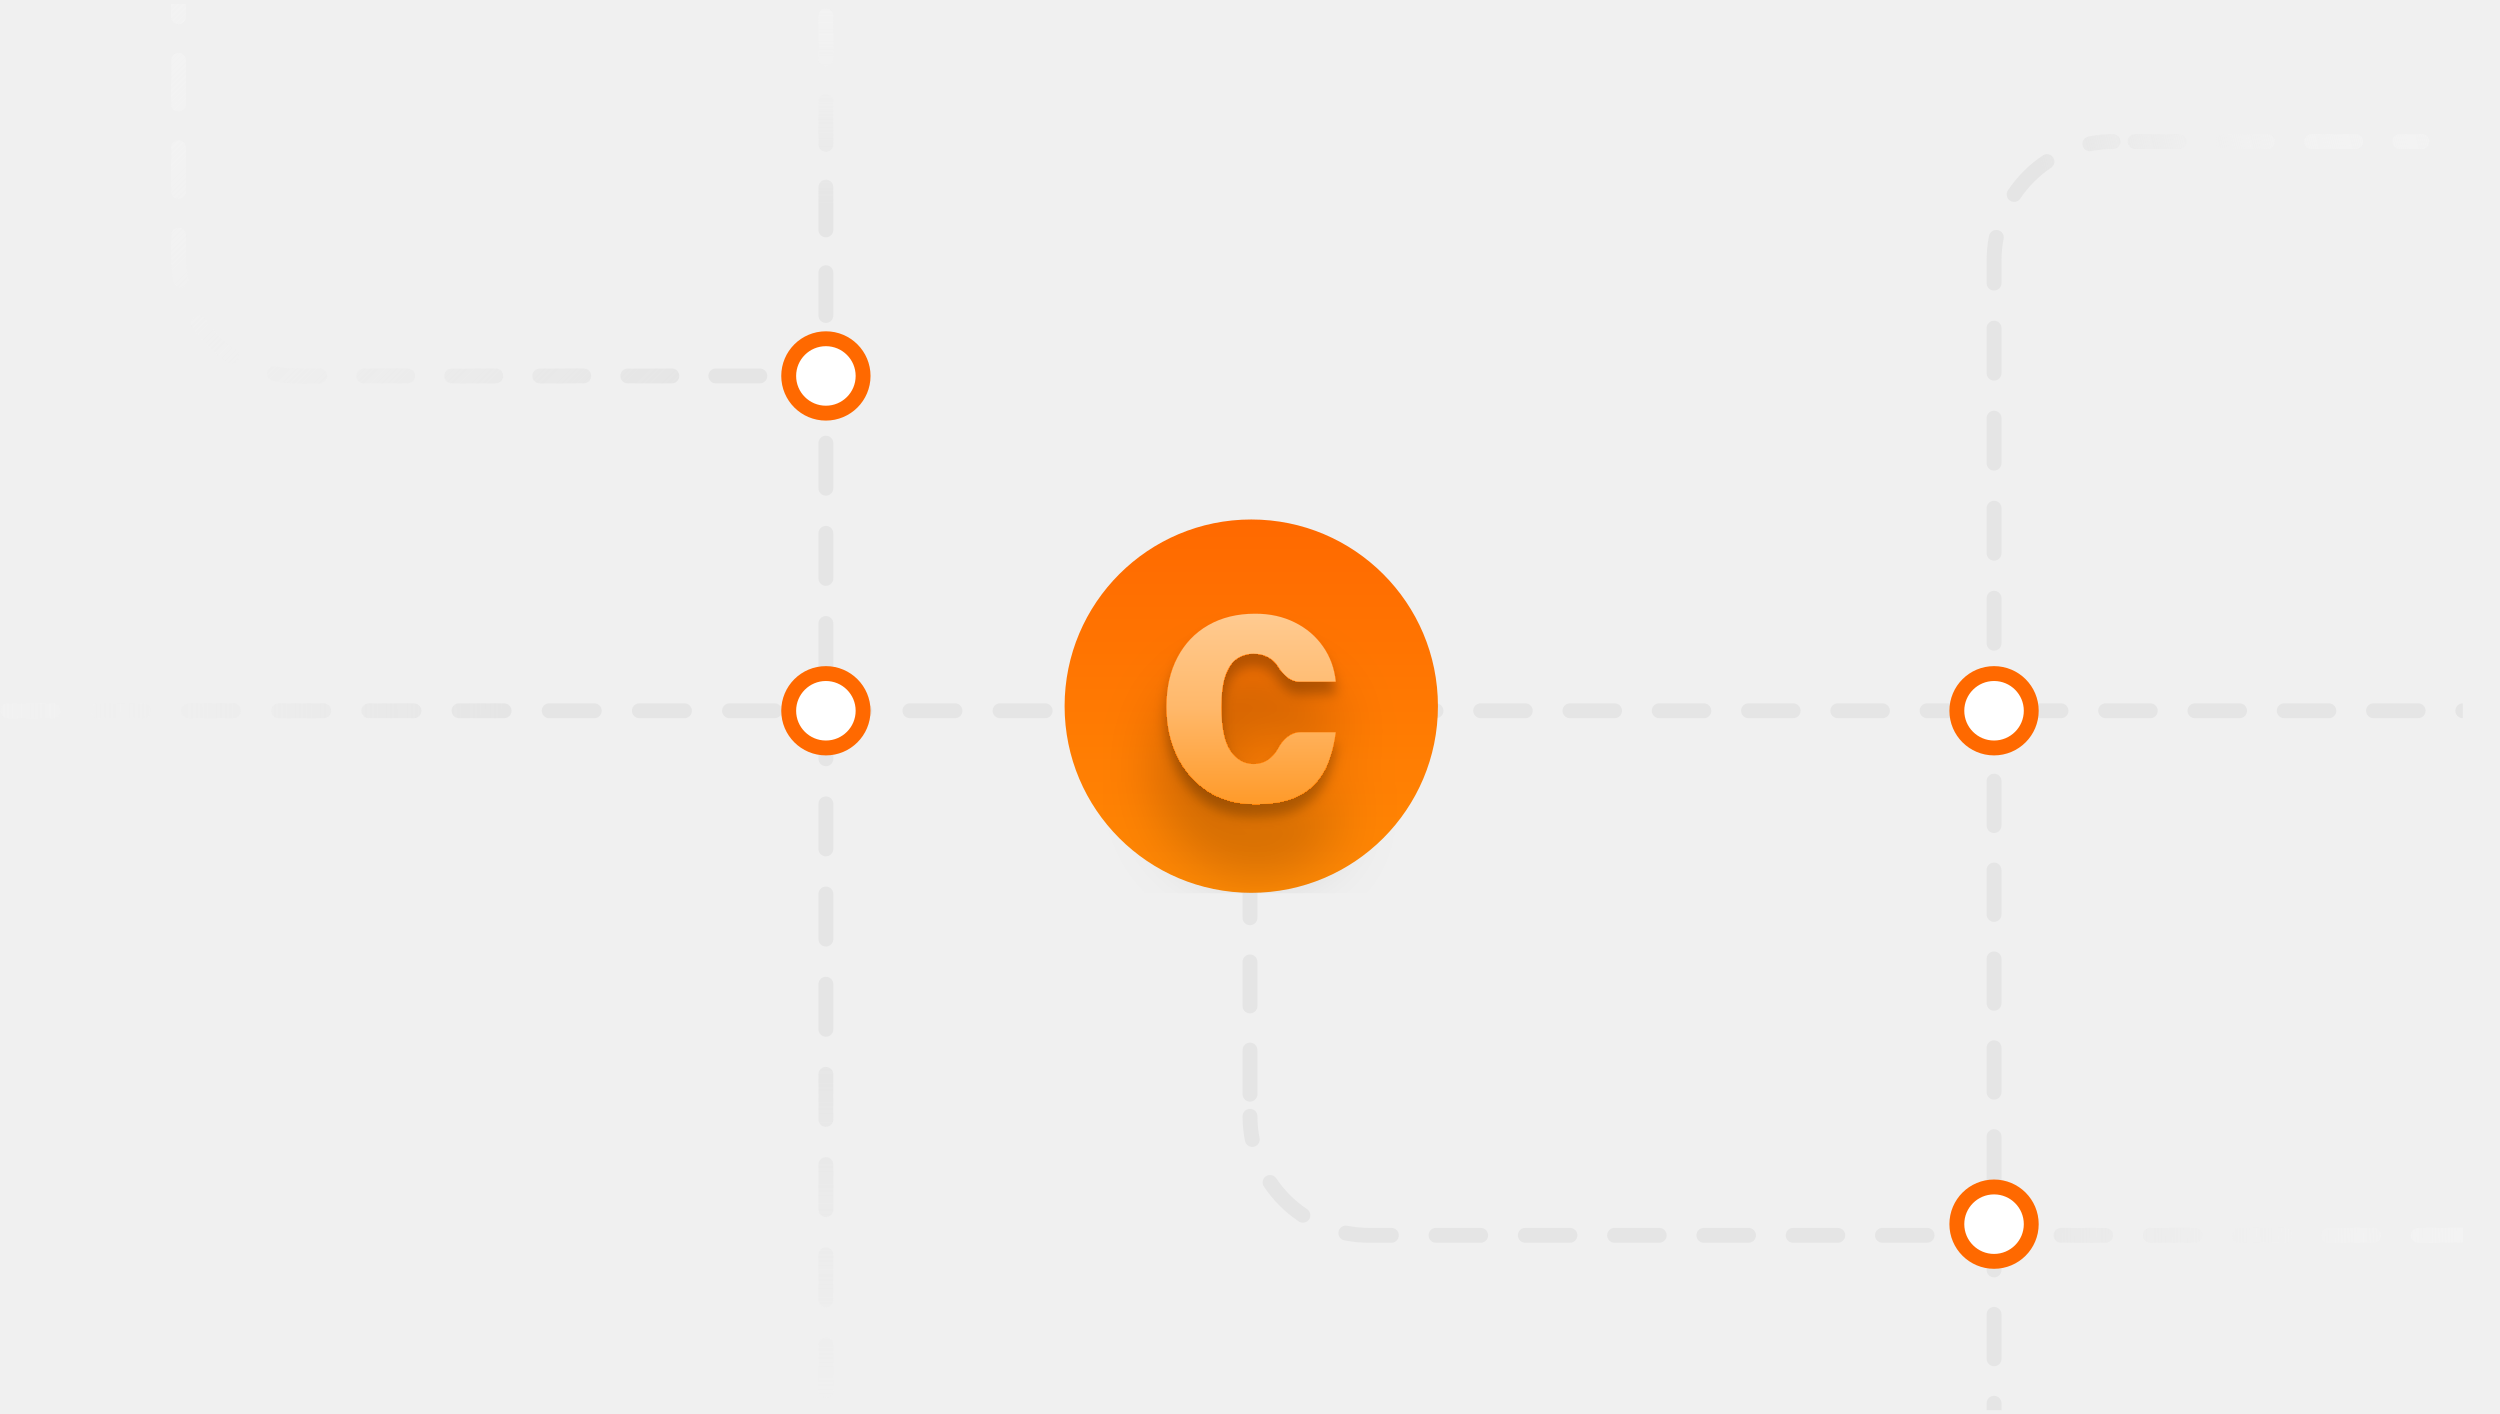
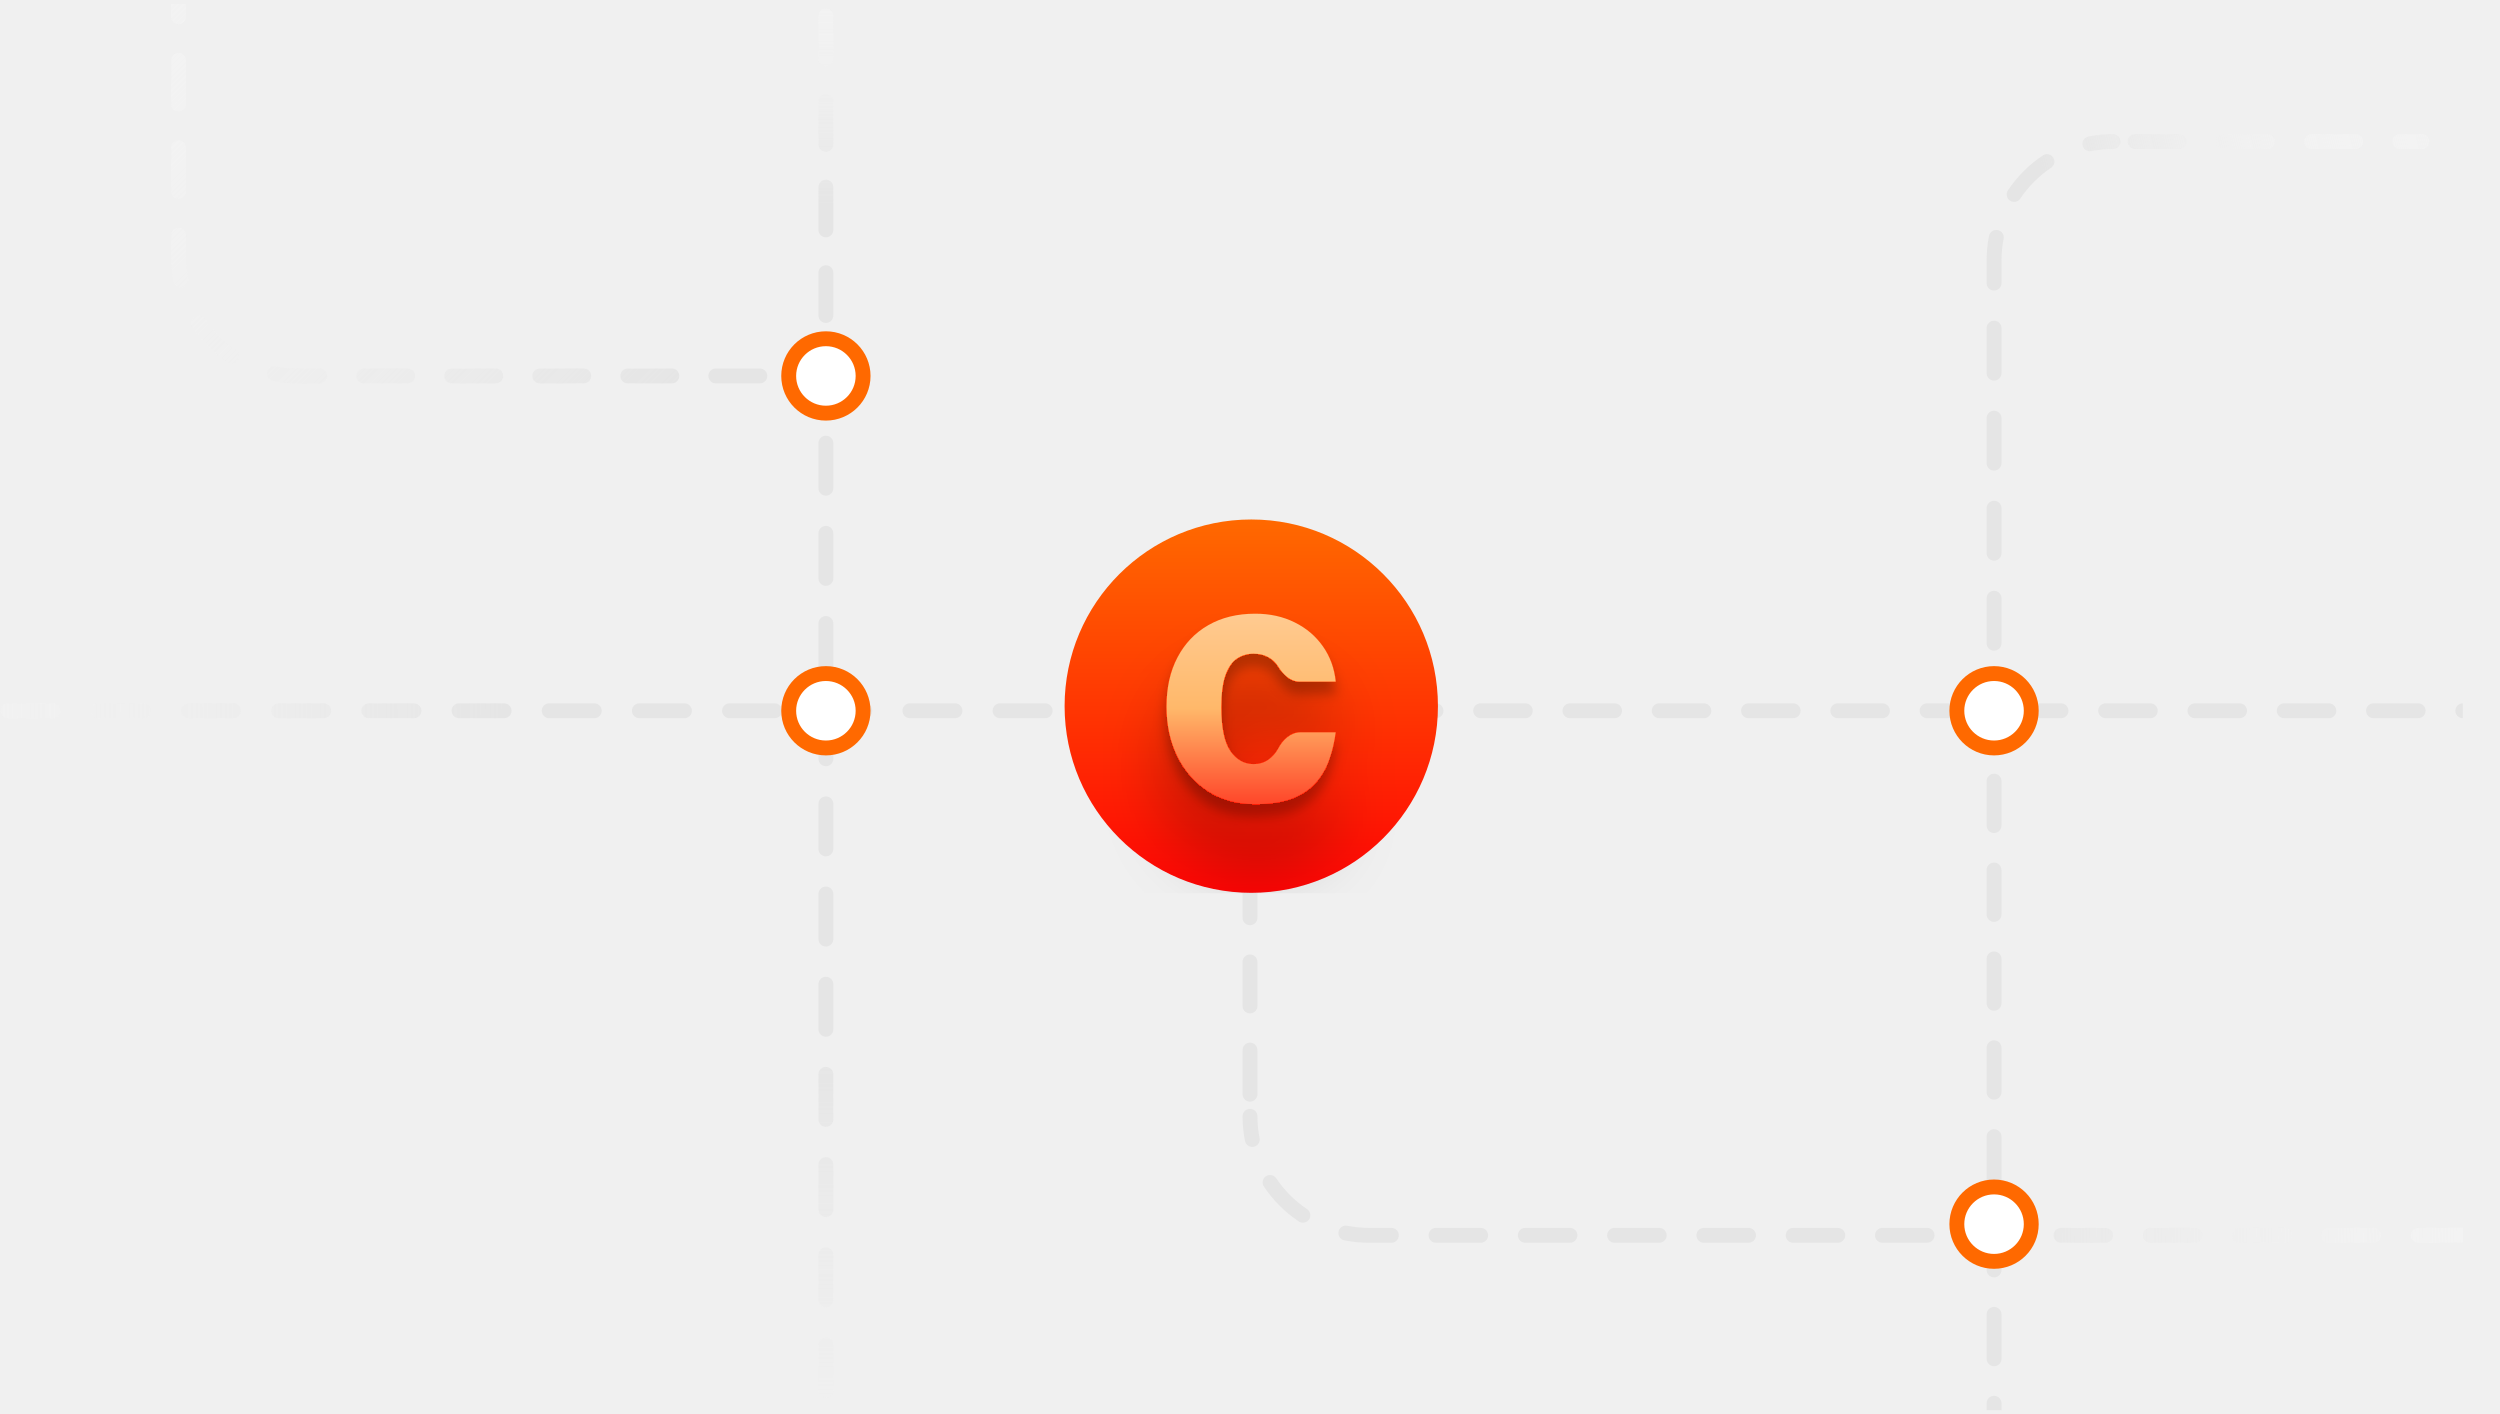
<svg xmlns="http://www.w3.org/2000/svg" width="336" height="190" viewBox="0 0 336 190" fill="none">
  <g clip-path="url(#clip0_3998_20858)">
    <g clip-path="url(#clip1_3998_20858)">
      <path d="M325.5 20.027C326.052 20.027 326.5 19.579 326.5 19.027C326.5 18.475 326.052 18.027 325.5 18.027V20.027ZM273.333 95.527C273.333 92.581 270.946 90.194 268 90.194C265.054 90.194 262.667 92.581 262.667 95.527C262.667 98.472 265.054 100.86 268 100.86C270.946 100.86 273.333 98.472 273.333 95.527ZM284 20.027C284.552 20.027 285 19.579 285 19.027C285 18.475 284.552 18.027 284 18.027V20.027ZM322.536 18.027C321.983 18.027 321.536 18.475 321.536 19.027C321.536 19.579 321.983 20.027 322.536 20.027V18.027ZM316.607 20.027C317.159 20.027 317.607 19.579 317.607 19.027C317.607 18.475 317.159 18.027 316.607 18.027V20.027ZM310.679 18.027C310.126 18.027 309.679 18.475 309.679 19.027C309.679 19.579 310.126 20.027 310.679 20.027V18.027ZM304.75 20.027C305.302 20.027 305.75 19.579 305.75 19.027C305.75 18.475 305.302 18.027 304.75 18.027V20.027ZM298.821 18.027C298.269 18.027 297.821 18.475 297.821 19.027C297.821 19.579 298.269 20.027 298.821 20.027V18.027ZM292.893 20.027C293.445 20.027 293.893 19.579 293.893 19.027C293.893 18.475 293.445 18.027 292.893 18.027V20.027ZM286.964 18.027C286.412 18.027 285.964 18.475 285.964 19.027C285.964 19.579 286.412 20.027 286.964 20.027V18.027ZM280.683 18.35C280.142 18.458 279.789 18.984 279.896 19.526C280.004 20.067 280.53 20.42 281.071 20.312L280.683 18.35ZM275.666 22.553C276.125 22.245 276.248 21.624 275.941 21.166C275.634 20.707 275.013 20.584 274.554 20.891L275.666 22.553ZM269.864 25.581C269.557 26.04 269.68 26.661 270.139 26.968C270.598 27.275 271.219 27.152 271.526 26.693L269.864 25.581ZM269.286 32.098C269.393 31.556 269.04 31.03 268.499 30.923C267.957 30.816 267.431 31.168 267.324 31.71L269.286 32.098ZM267 38.052C267 38.604 267.448 39.052 268 39.052C268.552 39.052 269 38.604 269 38.052H267ZM269 44.102C269 43.55 268.552 43.102 268 43.102C267.448 43.102 267 43.55 267 44.102H269ZM267 50.152C267 50.704 267.448 51.152 268 51.152C268.552 51.152 269 50.704 269 50.152H267ZM269 56.202C269 55.65 268.552 55.202 268 55.202C267.448 55.202 267 55.65 267 56.202H269ZM267 62.252C267 62.804 267.448 63.252 268 63.252C268.552 63.252 269 62.804 269 62.252H267ZM269 68.302C269 67.75 268.552 67.302 268 67.302C267.448 67.302 267 67.75 267 68.302H269ZM267 74.352C267 74.904 267.448 75.352 268 75.352C268.552 75.352 269 74.904 269 74.352H267ZM269 80.402C269 79.85 268.552 79.402 268 79.402C267.448 79.402 267 79.85 267 80.402H269ZM267 86.452C267 87.004 267.448 87.452 268 87.452C268.552 87.452 269 87.004 269 86.452H267ZM269 92.502C269 91.95 268.552 91.502 268 91.502C267.448 91.502 267 91.95 267 92.502H269ZM325.5 18.027H322.536V20.027H325.5V18.027ZM316.607 18.027H310.679V20.027H316.607V18.027ZM304.75 18.027H298.821V20.027H304.75V18.027ZM292.893 18.027H286.964V20.027H292.893V18.027ZM284 18.027C282.866 18.027 281.757 18.138 280.683 18.35L281.071 20.312C282.018 20.125 282.997 20.027 284 20.027V18.027ZM274.554 20.891C272.7 22.132 271.105 23.727 269.864 25.581L271.526 26.693C272.621 25.057 274.03 23.648 275.666 22.553L274.554 20.891ZM267.324 31.71C267.111 32.784 267 33.893 267 35.027H269C269 34.024 269.098 33.045 269.286 32.098L267.324 31.71ZM267 35.027V38.052H269V35.027H267ZM267 44.102V50.152H269V44.102H267ZM267 56.202V62.252H269V56.202H267ZM267 68.302V74.352H269V68.302H267ZM267 80.402V86.452H269V80.402H267ZM267 92.502V95.527H269V92.502H267Z" fill="url(#paint0_linear_3998_20858)" />
      <path d="M169 108.527C169 107.975 168.552 107.527 168 107.527C167.448 107.527 167 107.975 167 108.527H169ZM169 150.027C169 149.475 168.552 149.027 168 149.027C167.448 149.027 167 149.475 167 150.027H169ZM167 111.491C167 112.043 167.448 112.491 168 112.491C168.552 112.491 169 112.043 169 111.491H167ZM169 117.42C169 116.867 168.552 116.42 168 116.42C167.448 116.42 167 116.867 167 117.42H169ZM167 123.348C167 123.901 167.448 124.348 168 124.348C168.552 124.348 169 123.901 169 123.348H167ZM169 129.277C169 128.725 168.552 128.277 168 128.277C167.448 128.277 167 128.725 167 129.277H169ZM167 135.205C167 135.758 167.448 136.205 168 136.205C168.552 136.205 169 135.758 169 135.205H167ZM169 141.134C169 140.582 168.552 140.134 168 140.134C167.448 140.134 167 140.582 167 141.134H169ZM167 147.063C167 147.615 167.448 148.063 168 148.063C168.552 148.063 169 147.615 169 147.063H167ZM167.324 153.344C167.431 153.885 167.957 154.238 168.499 154.13C169.04 154.023 169.393 153.497 169.286 152.955L167.324 153.344ZM171.526 158.36C171.219 157.901 170.598 157.778 170.139 158.086C169.68 158.393 169.557 159.014 169.864 159.473L171.526 158.36ZM174.554 164.163C175.013 164.47 175.634 164.347 175.941 163.888C176.248 163.429 176.125 162.808 175.666 162.501L174.554 164.163ZM181.071 164.741C180.53 164.634 180.004 164.986 179.896 165.528C179.789 166.07 180.142 166.596 180.683 166.703L181.071 164.741ZM187 167.027C187.552 167.027 188 166.579 188 166.027C188 165.475 187.552 165.027 187 165.027V167.027ZM193 165.027C192.448 165.027 192 165.475 192 166.027C192 166.579 192.448 167.027 193 167.027V165.027ZM199 167.027C199.552 167.027 200 166.579 200 166.027C200 165.475 199.552 165.027 199 165.027V167.027ZM205 165.027C204.448 165.027 204 165.475 204 166.027C204 166.579 204.448 167.027 205 167.027V165.027ZM211 167.027C211.552 167.027 212 166.579 212 166.027C212 165.475 211.552 165.027 211 165.027V167.027ZM217 165.027C216.448 165.027 216 165.475 216 166.027C216 166.579 216.448 167.027 217 167.027V165.027ZM223 167.027C223.552 167.027 224 166.579 224 166.027C224 165.475 223.552 165.027 223 165.027V167.027ZM229 165.027C228.448 165.027 228 165.475 228 166.027C228 166.579 228.448 167.027 229 167.027V165.027ZM235 167.027C235.552 167.027 236 166.579 236 166.027C236 165.475 235.552 165.027 235 165.027V167.027ZM241 165.027C240.448 165.027 240 165.475 240 166.027C240 166.579 240.448 167.027 241 167.027V165.027ZM247 167.027C247.552 167.027 248 166.579 248 166.027C248 165.475 247.552 165.027 247 165.027V167.027ZM253 165.027C252.448 165.027 252 165.475 252 166.027C252 166.579 252.448 167.027 253 167.027V165.027ZM259 167.027C259.552 167.027 260 166.579 260 166.027C260 165.475 259.552 165.027 259 165.027V167.027ZM265 165.027C264.448 165.027 264 165.475 264 166.027C264 166.579 264.448 167.027 265 167.027V165.027ZM271 167.027C271.552 167.027 272 166.579 272 166.027C272 165.475 271.552 165.027 271 165.027V167.027ZM277 165.027C276.448 165.027 276 165.475 276 166.027C276 166.579 276.448 167.027 277 167.027V165.027ZM283 167.027C283.552 167.027 284 166.579 284 166.027C284 165.475 283.552 165.027 283 165.027V167.027ZM289 165.027C288.448 165.027 288 165.475 288 166.027C288 166.579 288.448 167.027 289 167.027V165.027ZM295 167.027C295.552 167.027 296 166.579 296 166.027C296 165.475 295.552 165.027 295 165.027V167.027ZM301 165.027C300.448 165.027 300 165.475 300 166.027C300 166.579 300.448 167.027 301 167.027V165.027ZM307 167.027C307.552 167.027 308 166.579 308 166.027C308 165.475 307.552 165.027 307 165.027V167.027ZM313 165.027C312.448 165.027 312 165.475 312 166.027C312 166.579 312.448 167.027 313 167.027V165.027ZM319 167.027C319.552 167.027 320 166.579 320 166.027C320 165.475 319.552 165.027 319 165.027V167.027ZM325 165.027C324.448 165.027 324 165.475 324 166.027C324 166.579 324.448 167.027 325 167.027V165.027ZM331 167.027C331.552 167.027 332 166.579 332 166.027C332 165.475 331.552 165.027 331 165.027V167.027ZM337 165.027C336.448 165.027 336 165.475 336 166.027C336 166.579 336.448 167.027 337 167.027V165.027ZM343 167.027C343.552 167.027 344 166.579 344 166.027C344 165.475 343.552 165.027 343 165.027V167.027ZM349 165.027C348.448 165.027 348 165.475 348 166.027C348 166.579 348.448 167.027 349 167.027V165.027ZM355 167.027C355.552 167.027 356 166.579 356 166.027C356 165.475 355.552 165.027 355 165.027V167.027ZM167 108.527V111.491H169V108.527H167ZM167 117.42V123.348H169V117.42H167ZM167 129.277V135.205H169V129.277H167ZM167 141.134V147.063H169V141.134H167ZM167 150.027C167 151.161 167.111 152.27 167.324 153.344L169.286 152.955C169.098 152.009 169 151.03 169 150.027H167ZM169.864 159.473C171.105 161.326 172.7 162.922 174.554 164.163L175.666 162.501C174.03 161.406 172.621 159.997 171.526 158.36L169.864 159.473ZM180.683 166.703C181.757 166.916 182.866 167.027 184 167.027V165.027C182.997 165.027 182.018 164.929 181.071 164.741L180.683 166.703ZM184 167.027H187V165.027H184V167.027ZM193 167.027H199V165.027H193V167.027ZM205 167.027H211V165.027H205V167.027ZM217 167.027H223V165.027H217V167.027ZM229 167.027H235V165.027H229V167.027ZM241 167.027H247V165.027H241V167.027ZM253 167.027H259V165.027H253V167.027ZM265 167.027H271V165.027H265V167.027ZM277 167.027H283V165.027H277V167.027ZM289 167.027H295V165.027H289V167.027ZM301 167.027H307V165.027H301V167.027ZM313 167.027H319V165.027H313V167.027ZM325 167.027H331V165.027H325V167.027ZM337 167.027H343V165.027H337V167.027ZM349 167.027H355V165.027H349V167.027Z" fill="url(#paint1_linear_3998_20858)" />
      <path d="M178 100.86C180.946 100.86 183.333 98.472 183.333 95.527C183.333 92.581 180.946 90.194 178 90.194C175.054 90.194 172.667 92.581 172.667 95.527C172.667 98.472 175.054 100.86 178 100.86ZM181 96.527C181.552 96.527 182 96.079 182 95.527C182 94.975 181.552 94.527 181 94.527V96.527ZM187 94.527C186.448 94.527 186 94.975 186 95.527C186 96.079 186.448 96.527 187 96.527V94.527ZM193 96.527C193.552 96.527 194 96.079 194 95.527C194 94.975 193.552 94.527 193 94.527V96.527ZM199 94.527C198.448 94.527 198 94.975 198 95.527C198 96.079 198.448 96.527 199 96.527V94.527ZM205 96.527C205.552 96.527 206 96.079 206 95.527C206 94.975 205.552 94.527 205 94.527V96.527ZM211 94.527C210.448 94.527 210 94.975 210 95.527C210 96.079 210.448 96.527 211 96.527V94.527ZM217 96.527C217.552 96.527 218 96.079 218 95.527C218 94.975 217.552 94.527 217 94.527V96.527ZM223 94.527C222.448 94.527 222 94.975 222 95.527C222 96.079 222.448 96.527 223 96.527V94.527ZM229 96.527C229.552 96.527 230 96.079 230 95.527C230 94.975 229.552 94.527 229 94.527V96.527ZM235 94.527C234.448 94.527 234 94.975 234 95.527C234 96.079 234.448 96.527 235 96.527V94.527ZM241 96.527C241.552 96.527 242 96.079 242 95.527C242 94.975 241.552 94.527 241 94.527V96.527ZM247 94.527C246.448 94.527 246 94.975 246 95.527C246 96.079 246.448 96.527 247 96.527V94.527ZM253 96.527C253.552 96.527 254 96.079 254 95.527C254 94.975 253.552 94.527 253 94.527V96.527ZM259 94.527C258.448 94.527 258 94.975 258 95.527C258 96.079 258.448 96.527 259 96.527V94.527ZM265 96.527C265.552 96.527 266 96.079 266 95.527C266 94.975 265.552 94.527 265 94.527V96.527ZM271 94.527C270.448 94.527 270 94.975 270 95.527C270 96.079 270.448 96.527 271 96.527V94.527ZM277 96.527C277.552 96.527 278 96.079 278 95.527C278 94.975 277.552 94.527 277 94.527V96.527ZM283 94.527C282.448 94.527 282 94.975 282 95.527C282 96.079 282.448 96.527 283 96.527V94.527ZM289 96.527C289.552 96.527 290 96.079 290 95.527C290 94.975 289.552 94.527 289 94.527V96.527ZM295 94.527C294.448 94.527 294 94.975 294 95.527C294 96.079 294.448 96.527 295 96.527V94.527ZM301 96.527C301.552 96.527 302 96.079 302 95.527C302 94.975 301.552 94.527 301 94.527V96.527ZM307 94.527C306.448 94.527 306 94.975 306 95.527C306 96.079 306.448 96.527 307 96.527V94.527ZM313 96.527C313.552 96.527 314 96.079 314 95.527C314 94.975 313.552 94.527 313 94.527V96.527ZM319 94.527C318.448 94.527 318 94.975 318 95.527C318 96.079 318.448 96.527 319 96.527V94.527ZM325 96.527C325.552 96.527 326 96.079 326 95.527C326 94.975 325.552 94.527 325 94.527V96.527ZM331 94.527C330.448 94.527 330 94.975 330 95.527C330 96.079 330.448 96.527 331 96.527V94.527ZM337 96.527C337.552 96.527 338 96.079 338 95.527C338 94.975 337.552 94.527 337 94.527V96.527ZM343 94.527C342.448 94.527 342 94.975 342 95.527C342 96.079 342.448 96.527 343 96.527V94.527ZM349 96.527C349.552 96.527 350 96.079 350 95.527C350 94.975 349.552 94.527 349 94.527V96.527ZM355 94.527C354.448 94.527 354 94.975 354 95.527C354 96.079 354.448 96.527 355 96.527V94.527ZM361 96.527C361.552 96.527 362 96.079 362 95.527C362 94.975 361.552 94.527 361 94.527V96.527ZM367 94.527C366.448 94.527 366 94.975 366 95.527C366 96.079 366.448 96.527 367 96.527V94.527ZM373 96.527C373.552 96.527 374 96.079 374 95.527C374 94.975 373.552 94.527 373 94.527V96.527ZM379 94.527C378.448 94.527 378 94.975 378 95.527C378 96.079 378.448 96.527 379 96.527V94.527ZM385 96.527C385.552 96.527 386 96.079 386 95.527C386 94.975 385.552 94.527 385 94.527V96.527ZM391 94.527C390.448 94.527 390 94.975 390 95.527C390 96.079 390.448 96.527 391 96.527V94.527ZM397 96.527C397.552 96.527 398 96.079 398 95.527C398 94.975 397.552 94.527 397 94.527V96.527ZM403 94.527C402.448 94.527 402 94.975 402 95.527C402 96.079 402.448 96.527 403 96.527V94.527ZM409 96.527C409.552 96.527 410 96.079 410 95.527C410 94.975 409.552 94.527 409 94.527V96.527ZM178 96.527H181V94.527H178V96.527ZM187 96.527H193V94.527H187V96.527ZM199 96.527H205V94.527H199V96.527ZM211 96.527H217V94.527H211V96.527ZM223 96.527H229V94.527H223V96.527ZM235 96.527H241V94.527H235V96.527ZM247 96.527H253V94.527H247V96.527ZM259 96.527L265 96.527V94.527L259 94.527V96.527ZM271 96.527H277V94.527H271V96.527ZM283 96.527H289V94.527H283V96.527ZM295 96.527H301V94.527H295V96.527ZM307 96.527H313V94.527H307V96.527ZM319 96.527H325V94.527H319V96.527ZM331 96.527H337V94.527H331V96.527ZM343 96.527H349V94.527H343V96.527ZM355 96.527H361V94.527H355V96.527ZM367 96.527L373 96.527V94.527L367 94.527V96.527ZM379 96.527H385V94.527H379V96.527ZM391 96.527H397V94.527H391V96.527ZM403 96.527H409V94.527H403V96.527Z" fill="#E5E5E5" />
      <g clip-path="url(#clip2_3998_20858)">
        <rect x="143.082" y="69.818" width="50.177" height="50.177" rx="25.088" fill="url(#paint2_linear_3998_20858)" />
        <g filter="url(#filter0_dd_3998_20858)">
          <path d="M168.703 108.072C166.304 108.072 164.208 107.503 162.417 106.367C160.638 105.23 159.255 103.675 158.267 101.7C157.28 99.725 156.786 97.475 156.786 94.949C156.786 92.423 157.274 90.231 158.25 88.371C159.226 86.499 160.604 85.053 162.383 84.031C164.174 82.998 166.281 82.481 168.703 82.481C170.678 82.481 172.446 82.871 174.007 83.652C175.569 84.421 176.832 85.495 177.796 86.872C178.76 88.239 179.334 89.817 179.518 91.608H174.658C173.429 91.608 172.462 90.659 171.82 89.611C171.476 89.048 171.022 88.618 170.46 88.319C169.909 88.009 169.249 87.854 168.479 87.854C167.641 87.854 166.895 88.072 166.241 88.508C165.586 88.945 165.07 89.691 164.691 90.747C164.323 91.792 164.14 93.227 164.14 95.052C164.14 97.819 164.547 99.788 165.362 100.959C166.177 102.119 167.216 102.699 168.479 102.699C169.249 102.699 169.909 102.504 170.46 102.113C171.022 101.723 171.476 101.206 171.82 100.563C172.427 99.41 173.483 98.428 174.785 98.428H179.518C179.346 99.714 179.053 100.936 178.64 102.096C178.238 103.256 177.635 104.289 176.832 105.196C176.039 106.091 174.983 106.797 173.663 107.314C172.343 107.819 170.689 108.072 168.703 108.072Z" fill="url(#paint3_linear_3998_20858)" />
          <path d="M168.703 108.072C166.304 108.072 164.208 107.503 162.417 106.367C160.638 105.23 159.255 103.675 158.267 101.7C157.28 99.725 156.786 97.475 156.786 94.949C156.786 92.423 157.274 90.231 158.25 88.371C159.226 86.499 160.604 85.053 162.383 84.031C164.174 82.998 166.281 82.481 168.703 82.481C170.678 82.481 172.446 82.871 174.007 83.652C175.569 84.421 176.832 85.495 177.796 86.872C178.76 88.239 179.334 89.817 179.518 91.608H174.658C173.429 91.608 172.462 90.659 171.82 89.611C171.476 89.048 171.022 88.618 170.46 88.319C169.909 88.009 169.249 87.854 168.479 87.854C167.641 87.854 166.895 88.072 166.241 88.508C165.586 88.945 165.07 89.691 164.691 90.747C164.323 91.792 164.14 93.227 164.14 95.052C164.14 97.819 164.547 99.788 165.362 100.959C166.177 102.119 167.216 102.699 168.479 102.699C169.249 102.699 169.909 102.504 170.46 102.113C171.022 101.723 171.476 101.206 171.82 100.563C172.427 99.41 173.483 98.428 174.785 98.428H179.518C179.346 99.714 179.053 100.936 178.64 102.096C178.238 103.256 177.635 104.289 176.832 105.196C176.039 106.091 174.983 106.797 173.663 107.314C172.343 107.819 170.689 108.072 168.703 108.072Z" fill="url(#paint4_linear_3998_20858)" />
        </g>
      </g>
      <path d="M269 96.027C269 95.475 268.552 95.027 268 95.027C267.448 95.027 267 95.475 267 96.027H269ZM273.333 203.527C273.333 200.581 270.946 198.194 268 198.194C265.054 198.194 262.667 200.581 262.667 203.527C262.667 206.472 265.054 208.86 268 208.86C270.946 208.86 273.333 206.472 273.333 203.527ZM269 200.541C269 199.988 268.552 199.541 268 199.541C267.448 199.541 267 199.988 267 200.541H269ZM267 194.569C267 195.121 267.448 195.569 268 195.569C268.552 195.569 269 195.121 269 194.569H267ZM269 188.596C269 188.044 268.552 187.596 268 187.596C267.448 187.596 267 188.044 267 188.596H269ZM267 182.624C267 183.176 267.448 183.624 268 183.624C268.552 183.624 269 183.176 269 182.624H267ZM269 176.652C269 176.1 268.552 175.652 268 175.652C267.448 175.652 267 176.1 267 176.652H269ZM267 170.68C267 171.232 267.448 171.68 268 171.68C268.552 171.68 269 171.232 269 170.68H267ZM269 164.707C269 164.155 268.552 163.707 268 163.707C267.448 163.707 267 164.155 267 164.707H269ZM267 158.735C267 159.287 267.448 159.735 268 159.735C268.552 159.735 269 159.287 269 158.735H267ZM269 152.763C269 152.211 268.552 151.763 268 151.763C267.448 151.763 267 152.211 267 152.763H269ZM267 146.791C267 147.343 267.448 147.791 268 147.791C268.552 147.791 269 147.343 269 146.791H267ZM269 140.819C269 140.266 268.552 139.819 268 139.819C267.448 139.819 267 140.266 267 140.819H269ZM267 134.846C267 135.399 267.448 135.846 268 135.846C268.552 135.846 269 135.399 269 134.846H267ZM269 128.874C269 128.322 268.552 127.874 268 127.874C267.448 127.874 267 128.322 267 128.874H269ZM267 122.902C267 123.454 267.448 123.902 268 123.902C268.552 123.902 269 123.454 269 122.902H267ZM269 116.93C269 116.377 268.552 115.93 268 115.93C267.448 115.93 267 116.377 267 116.93H269ZM267 110.957C267 111.51 267.448 111.957 268 111.957C268.552 111.957 269 111.51 269 110.957H267ZM269 104.985C269 104.433 268.552 103.985 268 103.985C267.448 103.985 267 104.433 267 104.985H269ZM267 99.013C267 99.565 267.448 100.013 268 100.013C268.552 100.013 269 99.565 269 99.013H267ZM269 203.527V200.541H267V203.527H269ZM269 194.569V188.596H267V194.569H269ZM269 182.624V176.652H267V182.624H269ZM269 170.68V164.707H267V170.68H269ZM269 158.735V152.763H267V158.735H269ZM269 146.791V140.819H267V146.791H269ZM269 134.846V128.874H267V134.846H269ZM269 122.902V116.93H267V122.902H269ZM269 110.957V104.985H267V110.957H269ZM269 99.013V96.027H267V99.013H269Z" fill="#E5E5E5" />
      <path d="M116.333 208.027C116.333 205.081 113.946 202.694 111 202.694C108.054 202.694 105.667 205.081 105.667 208.027C105.667 210.972 108.054 213.36 111 213.36C113.946 213.36 116.333 210.972 116.333 208.027ZM112 204.997C112 204.445 111.552 203.997 111 203.997C110.448 203.997 110 204.445 110 204.997H112ZM110 198.937C110 199.489 110.448 199.937 111 199.937C111.552 199.937 112 199.489 112 198.937H110ZM112 192.877C112 192.325 111.552 191.877 111 191.877C110.448 191.877 110 192.325 110 192.877H112ZM110 186.817C110 187.369 110.448 187.817 111 187.817C111.552 187.817 112 187.369 112 186.817H110ZM112 180.757C112 180.205 111.552 179.757 111 179.757C110.448 179.757 110 180.205 110 180.757H112ZM110 174.697C110 175.249 110.448 175.697 111 175.697C111.552 175.697 112 175.249 112 174.697H110ZM112 168.637C112 168.085 111.552 167.637 111 167.637C110.448 167.637 110 168.085 110 168.637H112ZM110 162.577C110 163.129 110.448 163.577 111 163.577C111.552 163.577 112 163.129 112 162.577H110ZM112 156.517C112 155.965 111.552 155.517 111 155.517C110.448 155.517 110 155.965 110 156.517H112ZM110 150.457C110 151.009 110.448 151.457 111 151.457C111.552 151.457 112 151.009 112 150.457H110ZM112 144.397C112 143.845 111.552 143.397 111 143.397C110.448 143.397 110 143.845 110 144.397H112ZM110 138.337C110 138.889 110.448 139.337 111 139.337C111.552 139.337 112 138.889 112 138.337H110ZM112 132.277C112 131.725 111.552 131.277 111 131.277C110.448 131.277 110 131.725 110 132.277H112ZM110 126.217C110 126.769 110.448 127.217 111 127.217C111.552 127.217 112 126.769 112 126.217H110ZM112 120.157C112 119.605 111.552 119.157 111 119.157C110.448 119.157 110 119.605 110 120.157H112ZM110 114.097C110 114.649 110.448 115.097 111 115.097C111.552 115.097 112 114.649 112 114.097H110ZM112 108.037C112 107.485 111.552 107.037 111 107.037C110.448 107.037 110 107.485 110 108.037H112ZM110 101.977C110 102.529 110.448 102.977 111 102.977C111.552 102.977 112 102.529 112 101.977H110ZM112 95.917C112 95.365 111.552 94.917 111 94.917C110.448 94.917 110 95.365 110 95.917H112ZM110 89.857C110 90.409 110.448 90.857 111 90.857C111.552 90.857 112 90.409 112 89.857H110ZM112 83.797C112 83.245 111.552 82.797 111 82.797C110.448 82.797 110 83.245 110 83.797H112ZM110 77.737C110 78.289 110.448 78.737 111 78.737C111.552 78.737 112 78.289 112 77.737H110ZM112 71.677C112 71.125 111.552 70.677 111 70.677C110.448 70.677 110 71.125 110 71.677H112ZM110 65.617C110 66.169 110.448 66.617 111 66.617C111.552 66.617 112 66.169 112 65.617H110ZM112 59.557C112 59.005 111.552 58.557 111 58.557C110.448 58.557 110 59.005 110 59.557H112ZM112 208.027V204.997H110V208.027H112ZM112 198.937V192.877H110V198.937H112ZM112 186.817V180.757H110V186.817H112ZM112 174.697V168.637H110V174.697H112ZM112 162.577V156.517H110V162.577H112ZM112 150.457V144.397H110V150.457H112ZM112 138.337V132.277H110V138.337H112ZM112 126.217V120.157H110V126.217H112ZM112 114.097V108.037H110V114.097H112ZM112 101.977V95.917H110V101.977H112ZM112 89.857V83.797H110V89.857H112ZM112 77.737V71.677H110V77.737H112ZM112 65.617V59.557H110V65.617H112Z" fill="url(#paint5_linear_3998_20858)" />
      <path d="M110 51.027C110 51.579 110.448 52.027 111 52.027C111.552 52.027 112 51.579 112 51.027H110ZM105.667 -6.473C105.667 -3.528 108.054 -1.14 111 -1.14C113.946 -1.14 116.333 -3.528 116.333 -6.473C116.333 -9.419 113.946 -11.806 111 -11.806C108.054 -11.806 105.667 -9.419 105.667 -6.473ZM110 -3.598C110 -3.046 110.448 -2.598 111 -2.598C111.552 -2.598 112 -3.046 112 -3.598H110ZM112 2.152C112 1.6 111.552 1.152 111 1.152C110.448 1.152 110 1.6 110 2.152H112ZM110 7.902C110 8.454 110.448 8.902 111 8.902C111.552 8.902 112 8.454 112 7.902H110ZM112 13.652C112 13.1 111.552 12.652 111 12.652C110.448 12.652 110 13.1 110 13.652H112ZM110 19.402C110 19.954 110.448 20.402 111 20.402C111.552 20.402 112 19.954 112 19.402H110ZM112 25.152C112 24.6 111.552 24.152 111 24.152C110.448 24.152 110 24.6 110 25.152H112ZM110 30.902C110 31.454 110.448 31.902 111 31.902C111.552 31.902 112 31.454 112 30.902H110ZM112 36.652C112 36.1 111.552 35.652 111 35.652C110.448 35.652 110 36.1 110 36.652H112ZM110 42.402C110 42.954 110.448 43.402 111 43.402C111.552 43.402 112 42.954 112 42.402H110ZM112 48.152C112 47.6 111.552 47.152 111 47.152C110.448 47.152 110 47.6 110 48.152H112ZM110 -6.473V-3.598H112V-6.473H110ZM110 2.152V7.902H112V2.152H110ZM110 13.652V19.402H112V13.652H110ZM110 25.152V30.902H112V25.152H110ZM110 36.652V42.402H112V36.652H110ZM110 48.152V51.027H112V48.152H110Z" fill="url(#paint6_linear_3998_20858)" />
      <path d="M-8 100.86C-5.054 100.86 -2.667 98.472 -2.667 95.527C-2.667 92.581 -5.054 90.194 -8 90.194C-10.945 90.194 -13.333 92.581 -13.333 95.527C-13.333 98.472 -10.945 100.86 -8 100.86ZM-4.97 96.527C-4.418 96.527 -3.97 96.079 -3.97 95.527C-3.97 94.975 -4.418 94.527 -4.97 94.527V96.527ZM1.09 94.527C0.538 94.527 0.09 94.975 0.09 95.527C0.09 96.079 0.538 96.527 1.09 96.527V94.527ZM7.15 96.527C7.702 96.527 8.15 96.079 8.15 95.527C8.15 94.975 7.702 94.527 7.15 94.527V96.527ZM13.21 94.527C12.658 94.527 12.21 94.975 12.21 95.527C12.21 96.079 12.658 96.527 13.21 96.527V94.527ZM19.27 96.527C19.822 96.527 20.27 96.079 20.27 95.527C20.27 94.975 19.822 94.527 19.27 94.527V96.527ZM25.33 94.527C24.778 94.527 24.33 94.975 24.33 95.527C24.33 96.079 24.778 96.527 25.33 96.527V94.527ZM31.39 96.527C31.942 96.527 32.39 96.079 32.39 95.527C32.39 94.975 31.942 94.527 31.39 94.527V96.527ZM37.45 94.527C36.898 94.527 36.45 94.975 36.45 95.527C36.45 96.079 36.898 96.527 37.45 96.527V94.527ZM43.51 96.527C44.062 96.527 44.51 96.079 44.51 95.527C44.51 94.975 44.062 94.527 43.51 94.527V96.527ZM49.57 94.527C49.018 94.527 48.57 94.975 48.57 95.527C48.57 96.079 49.018 96.527 49.57 96.527V94.527ZM55.63 96.527C56.182 96.527 56.63 96.079 56.63 95.527C56.63 94.975 56.182 94.527 55.63 94.527V96.527ZM61.69 94.527C61.138 94.527 60.69 94.975 60.69 95.527C60.69 96.079 61.138 96.527 61.69 96.527V94.527ZM67.75 96.527C68.302 96.527 68.75 96.079 68.75 95.527C68.75 94.975 68.302 94.527 67.75 94.527V96.527ZM73.81 94.527C73.258 94.527 72.81 94.975 72.81 95.527C72.81 96.079 73.258 96.527 73.81 96.527V94.527ZM79.87 96.527C80.422 96.527 80.87 96.079 80.87 95.527C80.87 94.975 80.422 94.527 79.87 94.527V96.527ZM85.93 94.527C85.378 94.527 84.93 94.975 84.93 95.527C84.93 96.079 85.378 96.527 85.93 96.527V94.527ZM91.99 96.527C92.542 96.527 92.99 96.079 92.99 95.527C92.99 94.975 92.542 94.527 91.99 94.527V96.527ZM98.05 94.527C97.498 94.527 97.05 94.975 97.05 95.527C97.05 96.079 97.498 96.527 98.05 96.527V94.527ZM104.11 96.527C104.662 96.527 105.11 96.079 105.11 95.527C105.11 94.975 104.662 94.527 104.11 94.527V96.527ZM110.17 94.527C109.618 94.527 109.17 94.975 109.17 95.527C109.17 96.079 109.618 96.527 110.17 96.527V94.527ZM116.23 96.527C116.782 96.527 117.23 96.079 117.23 95.527C117.23 94.975 116.782 94.527 116.23 94.527V96.527ZM122.29 94.527C121.738 94.527 121.29 94.975 121.29 95.527C121.29 96.079 121.738 96.527 122.29 96.527V94.527ZM128.35 96.527C128.902 96.527 129.35 96.079 129.35 95.527C129.35 94.975 128.902 94.527 128.35 94.527V96.527ZM134.41 94.527C133.858 94.527 133.41 94.975 133.41 95.527C133.41 96.079 133.858 96.527 134.41 96.527V94.527ZM140.47 96.527C141.022 96.527 141.47 96.079 141.47 95.527C141.47 94.975 141.022 94.527 140.47 94.527V96.527ZM-8 96.527H-4.97V94.527H-8V96.527ZM1.09 96.527H7.15V94.527H1.09V96.527ZM13.21 96.527H19.27V94.527H13.21V96.527ZM25.33 96.527H31.39V94.527H25.33V96.527ZM37.45 96.527H43.51V94.527H37.45V96.527ZM49.57 96.527H55.63V94.527H49.57V96.527ZM61.69 96.527H67.75V94.527H61.69V96.527ZM73.81 96.527H79.87V94.527H73.81V96.527ZM85.93 96.527H91.99V94.527H85.93V96.527ZM98.05 96.527H104.11V94.527H98.05V96.527ZM110.17 96.527H116.23V94.527H110.17V96.527ZM122.29 96.527H128.35V94.527H122.29V96.527ZM134.41 96.527H140.47V94.527H134.41V96.527Z" fill="url(#paint7_linear_3998_20858)" />
      <rect x="-1" y="1" width="10" height="10" rx="5" transform="matrix(-1 0 0 1 272 89.5269)" fill="white" stroke="#FF6900" stroke-width="2" />
      <rect x="-1" y="1" width="10" height="10" rx="5" transform="matrix(-1 0 0 1 272 158.527)" fill="white" stroke="#FF6900" stroke-width="2" />
      <path d="M111 55.86C108.054 55.86 105.667 53.472 105.667 50.527C105.667 47.581 108.054 45.194 111 45.194C113.946 45.194 116.333 47.581 116.333 50.527C116.333 53.472 113.946 55.86 111 55.86ZM108.042 51.527C107.489 51.527 107.042 51.079 107.042 50.527C107.042 49.975 107.489 49.527 108.042 49.527V51.527ZM102.125 49.527C102.677 49.527 103.125 49.975 103.125 50.527C103.125 51.079 102.677 51.527 102.125 51.527V49.527ZM96.208 51.527C95.656 51.527 95.208 51.079 95.208 50.527C95.208 49.975 95.656 49.527 96.208 49.527V51.527ZM90.292 49.527C90.844 49.527 91.292 49.975 91.292 50.527C91.292 51.079 90.844 51.527 90.292 51.527V49.527ZM84.375 51.527C83.823 51.527 83.375 51.079 83.375 50.527C83.375 49.975 83.823 49.527 84.375 49.527V51.527ZM78.458 49.527C79.011 49.527 79.458 49.975 79.458 50.527C79.458 51.079 79.011 51.527 78.458 51.527V49.527ZM72.542 51.527C71.989 51.527 71.542 51.079 71.542 50.527C71.542 49.975 71.989 49.527 72.542 49.527V51.527ZM66.625 49.527C67.177 49.527 67.625 49.975 67.625 50.527C67.625 51.079 67.177 51.527 66.625 51.527V49.527ZM60.708 51.527C60.156 51.527 59.708 51.079 59.708 50.527C59.708 49.975 60.156 49.527 60.708 49.527V51.527ZM54.792 49.527C55.344 49.527 55.792 49.975 55.792 50.527C55.792 51.079 55.344 51.527 54.792 51.527V49.527ZM48.875 51.527C48.323 51.527 47.875 51.079 47.875 50.527C47.875 49.975 48.323 49.527 48.875 49.527V51.527ZM42.958 49.527C43.511 49.527 43.958 49.975 43.958 50.527C43.958 51.079 43.511 51.527 42.958 51.527V49.527ZM36.683 51.203C36.142 51.096 35.789 50.57 35.896 50.028C36.004 49.486 36.53 49.134 37.072 49.241L36.683 51.203ZM31.666 47.001C32.125 47.308 32.248 47.929 31.941 48.388C31.634 48.847 31.013 48.97 30.554 48.663L31.666 47.001ZM25.864 43.973C25.557 43.514 25.68 42.893 26.139 42.586C26.598 42.279 27.219 42.401 27.526 42.86L25.864 43.973ZM25.285 37.455C25.393 37.997 25.04 38.523 24.499 38.63C23.957 38.738 23.431 38.385 23.324 37.843L25.285 37.455ZM23 31.592C23 31.04 23.448 30.592 24 30.592C24.552 30.592 25 31.04 25 31.592H23ZM25 25.723C25 26.275 24.552 26.723 24 26.723C23.448 26.723 23 26.275 23 25.723H25ZM23 19.853C23 19.301 23.448 18.853 24 18.853C24.552 18.853 25 19.301 25 19.853H23ZM25 13.983C25 14.536 24.552 14.983 24 14.983C23.448 14.983 23 14.536 23 13.983H25ZM23 8.114C23 7.562 23.448 7.114 24 7.114C24.552 7.114 25 7.562 25 8.114H23ZM25 2.244C25 2.797 24.552 3.244 24 3.244C23.448 3.244 23 2.797 23 2.244H25ZM23 -3.625C23 -4.178 23.448 -4.625 24 -4.625C24.552 -4.625 25 -4.178 25 -3.625H23ZM25 -9.495C25 -8.943 24.552 -8.495 24 -8.495C23.448 -8.495 23 -8.943 23 -9.495H25ZM23 -15.364C23 -15.917 23.448 -16.364 24 -16.364C24.552 -16.364 25 -15.917 25 -15.364H23ZM25 -21.234C25 -20.682 24.552 -20.234 24 -20.234C23.448 -20.234 23 -20.682 23 -21.234H25ZM23 -27.104C23 -27.656 23.448 -28.104 24 -28.104C24.552 -28.104 25 -27.656 25 -27.104H23ZM25 -32.973C25 -32.421 24.552 -31.973 24 -31.973C23.448 -31.973 23 -32.421 23 -32.973H25ZM23 -38.843C23 -39.395 23.448 -39.843 24 -39.843C24.552 -39.843 25 -39.395 25 -38.843H23ZM25 -44.712C25 -44.16 24.552 -43.712 24 -43.712C23.448 -43.712 23 -44.16 23 -44.712H25ZM23 -50.582C23 -51.134 23.448 -51.582 24 -51.582C24.552 -51.582 25 -51.134 25 -50.582H23ZM25 -56.451C25 -55.899 24.552 -55.451 24 -55.451C23.448 -55.451 23 -55.899 23 -56.451H25ZM23 -62.321C23 -62.873 23.448 -63.321 24 -63.321C24.552 -63.321 25 -62.873 25 -62.321H23ZM25 -68.191C25 -67.638 24.552 -67.191 24 -67.191C23.448 -67.191 23 -67.638 23 -68.191H25ZM23 -74.06C23 -74.612 23.448 -75.06 24 -75.06C24.552 -75.06 25 -74.612 25 -74.06H23ZM25 -79.93C25 -79.377 24.552 -78.93 24 -78.93C23.448 -78.93 23 -79.377 23 -79.93H25ZM23 -85.799C23 -86.352 23.448 -86.799 24 -86.799C24.552 -86.799 25 -86.352 25 -85.799H23ZM25 -91.669C25 -91.117 24.552 -90.669 24 -90.669C23.448 -90.669 23 -91.117 23 -91.669H25ZM23 -97.538C23 -98.091 23.448 -98.538 24 -98.538C24.552 -98.538 25 -98.091 25 -97.538H23ZM111 51.527H108.042V49.527H111V51.527ZM102.125 51.527L96.208 51.527V49.527L102.125 49.527V51.527ZM90.292 51.527H84.375V49.527H90.292V51.527ZM78.458 51.527H72.542V49.527H78.458V51.527ZM66.625 51.527H60.708V49.527H66.625V51.527ZM54.792 51.527H48.875V49.527H54.792V51.527ZM42.958 51.527L40 51.527V49.527L42.958 49.527V51.527ZM40 51.527C38.866 51.527 37.757 51.416 36.683 51.203L37.072 49.241C38.018 49.428 38.997 49.527 40 49.527V51.527ZM30.554 48.663C28.7 47.422 27.105 45.827 25.864 43.973L27.526 42.86C28.621 44.497 30.03 45.906 31.666 47.001L30.554 48.663ZM23.324 37.843C23.111 36.77 23 35.661 23 34.527H25C25 35.53 25.098 36.509 25.285 37.455L23.324 37.843ZM23 34.527V31.592H25V34.527H23ZM23 25.723L23 19.853H25L25 25.723H23ZM23 13.983V8.114H25V13.983H23ZM23 2.244V-3.625H25V2.244H23ZM23 -9.495V-15.364H25V-9.495H23ZM23 -21.234V-27.104H25V-21.234H23ZM23 -32.973L23 -38.843H25L25 -32.973H23ZM23 -44.712V-50.582H25V-44.712H23ZM23 -56.451V-62.321H25V-56.451H23ZM23 -68.191V-74.06H25V-68.191H23ZM23 -79.93V-85.799H25V-79.93H23ZM23 -91.669V-97.538H25V-91.669H23Z" fill="url(#paint8_linear_3998_20858)" />
      <rect x="106" y="45.527" width="10" height="10" rx="5" fill="white" stroke="#FF6900" stroke-width="2" />
      <rect x="106" y="90.527" width="10" height="10" rx="5" fill="white" stroke="#FF6900" stroke-width="2" />
    </g>
  </g>
  <defs>
    <filter id="filter0_dd_3998_20858" x="148.366" y="82.481" width="39.573" height="42.432" filterUnits="userSpaceOnUse" color-interpolation-filters="sRGB">
      <feFlood flood-opacity="0" result="BackgroundImageFix" />
      <feColorMatrix in="SourceAlpha" type="matrix" values="0 0 0 0 0 0 0 0 0 0 0 0 0 0 0 0 0 0 127 0" result="hardAlpha" />
      <feOffset dy="1.643" />
      <feGaussianBlur stdDeviation="0.822" />
      <feComposite in2="hardAlpha" operator="out" />
      <feColorMatrix type="matrix" values="0 0 0 0 0 0 0 0 0 0 0 0 0 0 0 0 0 0 0.25 0" />
      <feBlend mode="normal" in2="BackgroundImageFix" result="effect1_dropShadow_3998_20858" />
      <feColorMatrix in="SourceAlpha" type="matrix" values="0 0 0 0 0 0 0 0 0 0 0 0 0 0 0 0 0 0 127 0" result="hardAlpha" />
      <feOffset dy="8.421" />
      <feGaussianBlur stdDeviation="4.21" />
      <feComposite in2="hardAlpha" operator="out" />
      <feColorMatrix type="matrix" values="0 0 0 0 0 0 0 0 0 0 0 0 0 0 0 0 0 0 0.25 0" />
      <feBlend mode="normal" in2="effect1_dropShadow_3998_20858" result="effect2_dropShadow_3998_20858" />
      <feBlend mode="normal" in="SourceGraphic" in2="effect2_dropShadow_3998_20858" result="shape" />
    </filter>
    <linearGradient id="paint0_linear_3998_20858" x1="273.985" y1="23.964" x2="331.524" y2="9.98" gradientUnits="userSpaceOnUse">
      <stop offset="0.013" stop-color="#E5E5E5" />
      <stop offset="1" stop-color="white" stop-opacity="0.1" />
    </linearGradient>
    <linearGradient id="paint1_linear_3998_20858" x1="262.999" y1="166.492" x2="360.999" y2="164.408" gradientUnits="userSpaceOnUse">
      <stop offset="0.013" stop-color="#E5E5E5" />
      <stop offset="1" stop-color="white" stop-opacity="0.1" />
    </linearGradient>
    <linearGradient id="paint2_linear_3998_20858" x1="168.17" y1="69.818" x2="168.17" y2="119.995" gradientUnits="userSpaceOnUse">
      <stop stop-color="#FF6900" />
-       <stop offset="1" stop-color="#FF8904" />
+       <stop offset="1" stop-color="#ff0404" />
    </linearGradient>
    <linearGradient id="paint3_linear_3998_20858" x1="168.261" y1="74.867" x2="168.261" y2="115.532" gradientUnits="userSpaceOnUse">
      <stop stop-color="#FF6900" />
-       <stop offset="1" stop-color="#FF8904" />
+       <stop offset="1" stop-color="#ff0404" />
    </linearGradient>
    <linearGradient id="paint4_linear_3998_20858" x1="168.261" y1="74.867" x2="168.261" y2="115.532" gradientUnits="userSpaceOnUse">
      <stop stop-color="#FFD6A8" />
      <stop offset="0.5" stop-color="#FFB86A" />
-       <stop offset="1" stop-color="#FF8904" />
+       <stop offset="1" stop-color="#ff0404" />
    </linearGradient>
    <linearGradient id="paint5_linear_3998_20858" x1="111" y1="140.027" x2="111" y2="260.027" gradientUnits="userSpaceOnUse">
      <stop stop-color="#E5E5E5" />
      <stop offset="1" stop-color="white" stop-opacity="0.1" />
    </linearGradient>
    <linearGradient id="paint6_linear_3998_20858" x1="111" y1="27.527" x2="111" y2="-13.973" gradientUnits="userSpaceOnUse">
      <stop stop-color="#E5E5E5" />
      <stop offset="1" stop-color="white" stop-opacity="0.1" />
    </linearGradient>
    <linearGradient id="paint7_linear_3998_20858" x1="67.75" y1="94.527" x2="-60" y2="95.527" gradientUnits="userSpaceOnUse">
      <stop stop-color="#E5E5E5" />
      <stop offset="1" stop-color="white" stop-opacity="0.1" />
    </linearGradient>
    <linearGradient id="paint8_linear_3998_20858" x1="86.981" y1="58.048" x2="4.512" y2="-24.485" gradientUnits="userSpaceOnUse">
      <stop offset="0.013" stop-color="#E5E5E5" />
      <stop offset="1" stop-color="white" stop-opacity="0.1" />
    </linearGradient>
    <clipPath id="clip0_3998_20858">
      <rect width="336" height="189" fill="white" transform="translate(0 0.526855)" />
    </clipPath>
    <clipPath id="clip1_3998_20858">
      <rect width="331" height="189" fill="white" transform="translate(0 0.526855)" />
    </clipPath>
    <clipPath id="clip2_3998_20858">
      <rect width="50.523" height="50.523" fill="white" transform="translate(143 69.5269)" />
    </clipPath>
  </defs>
</svg>
